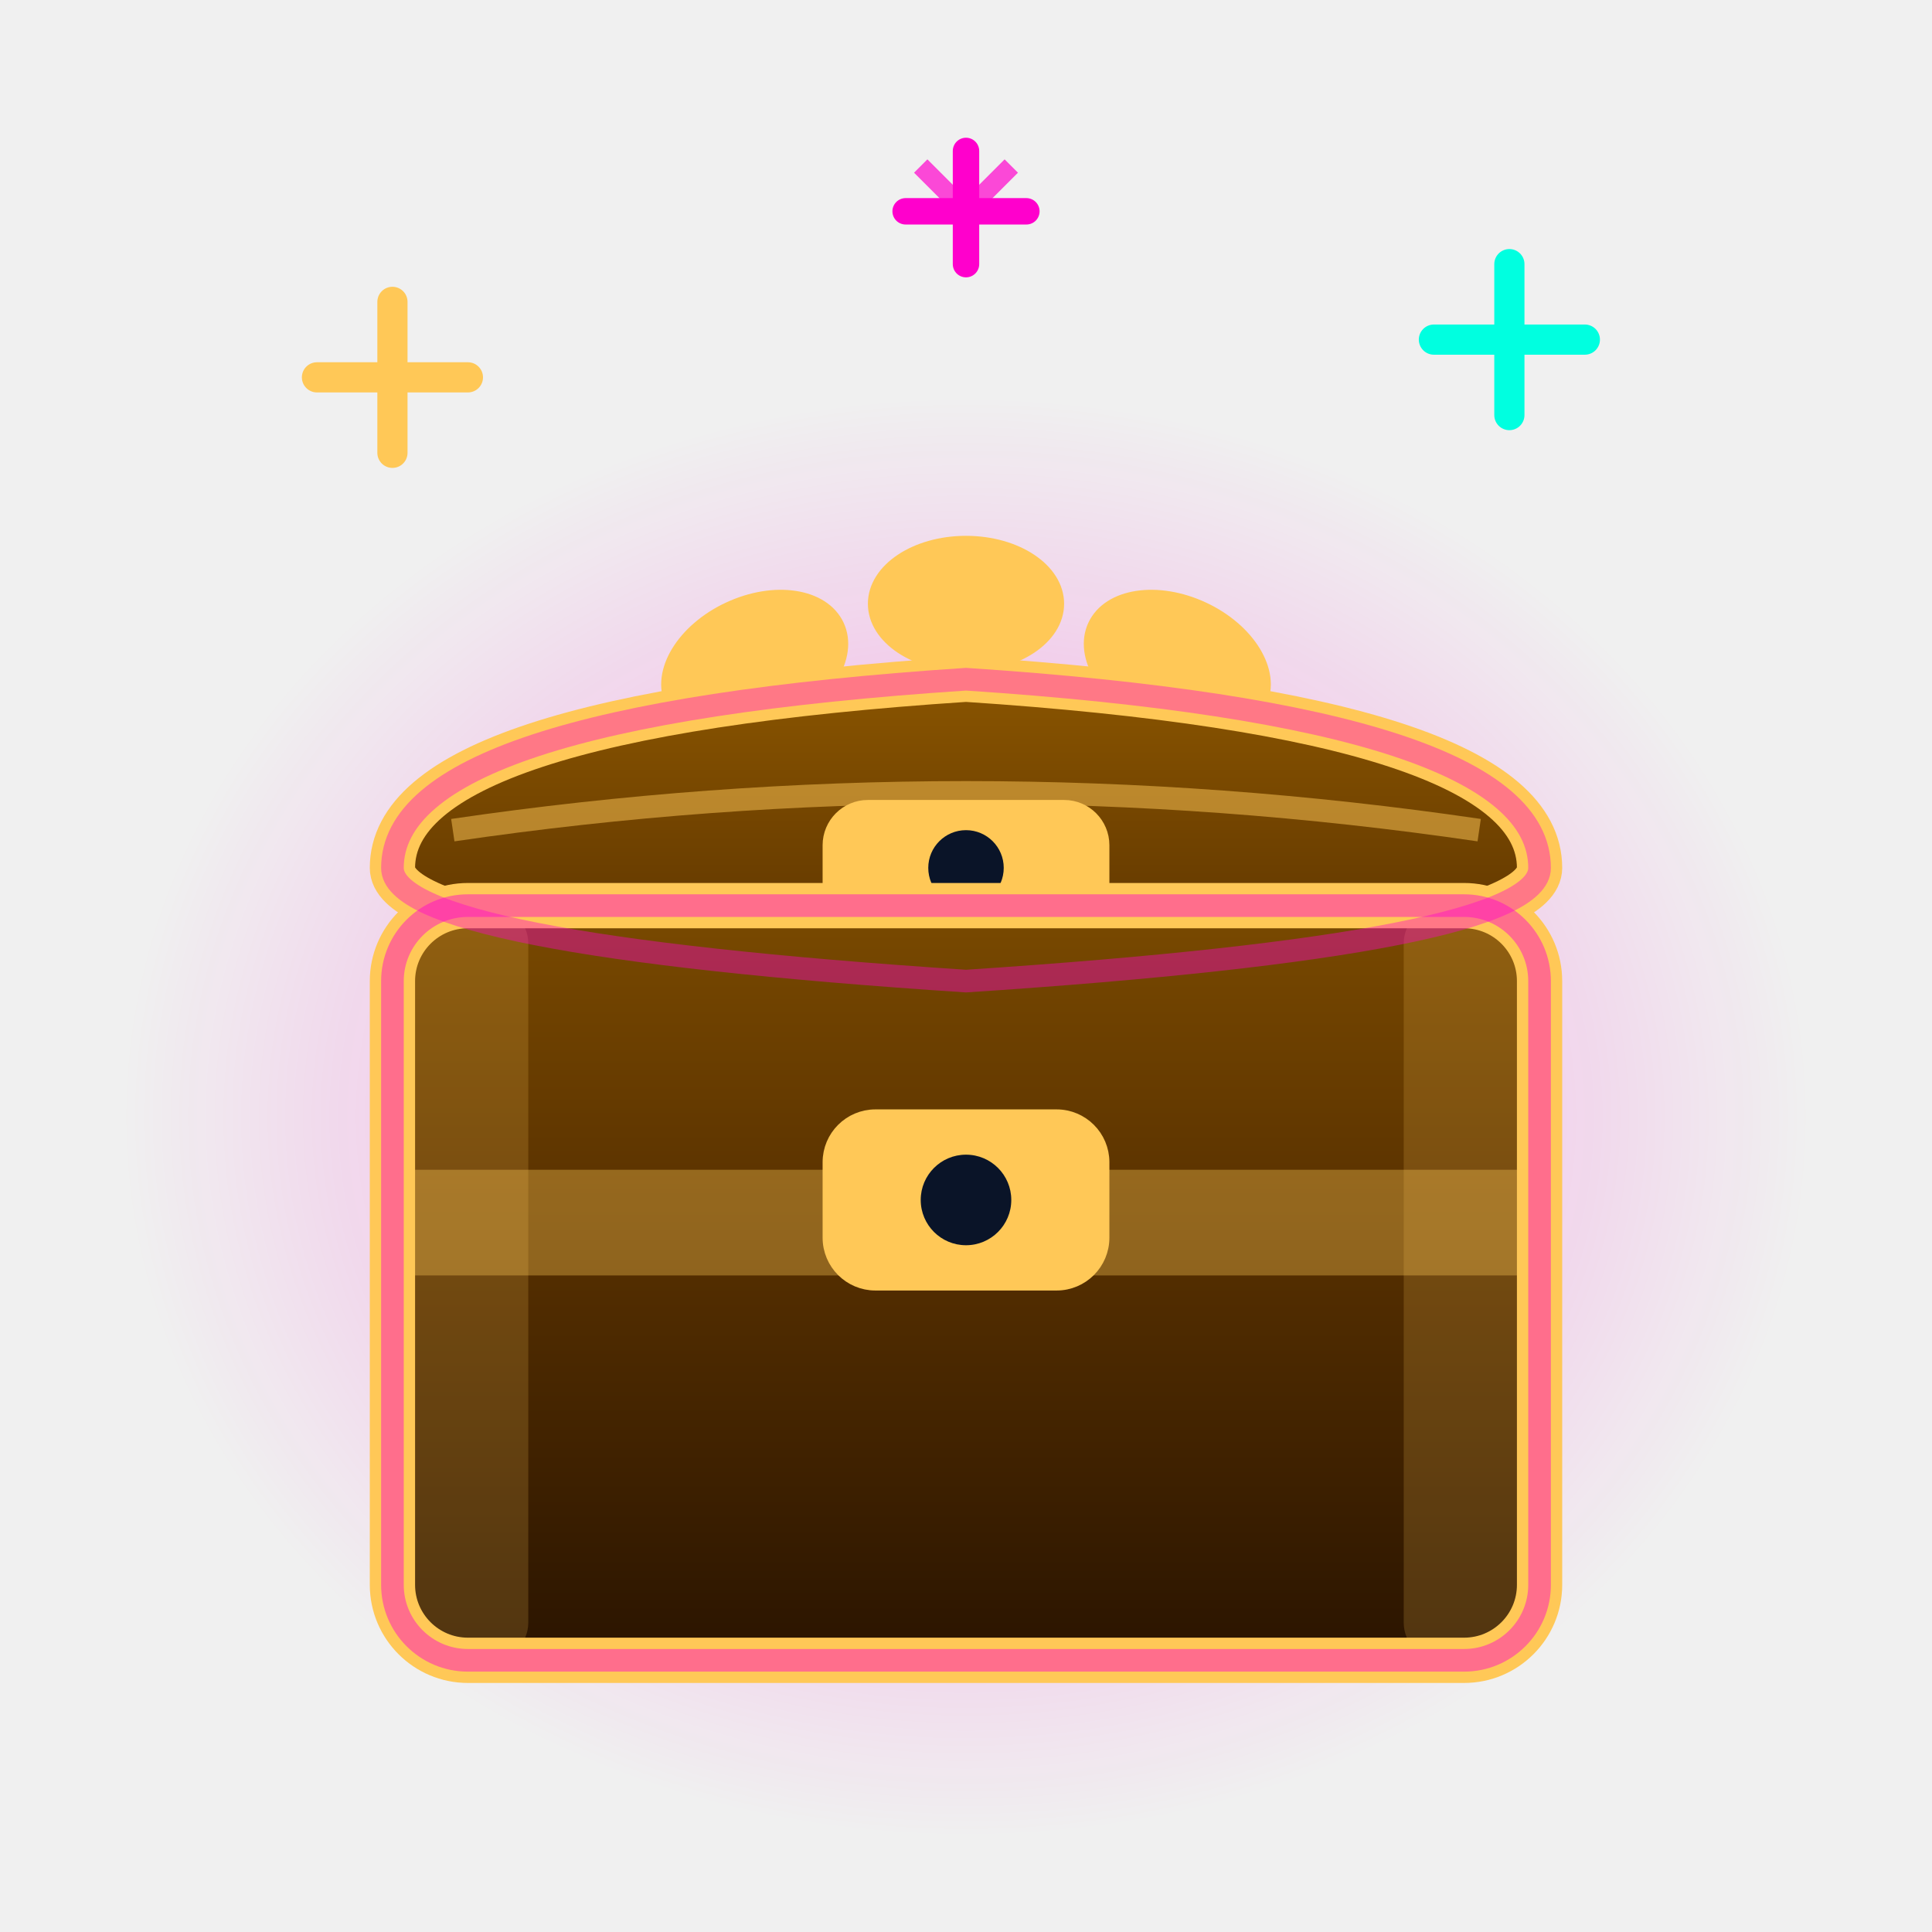
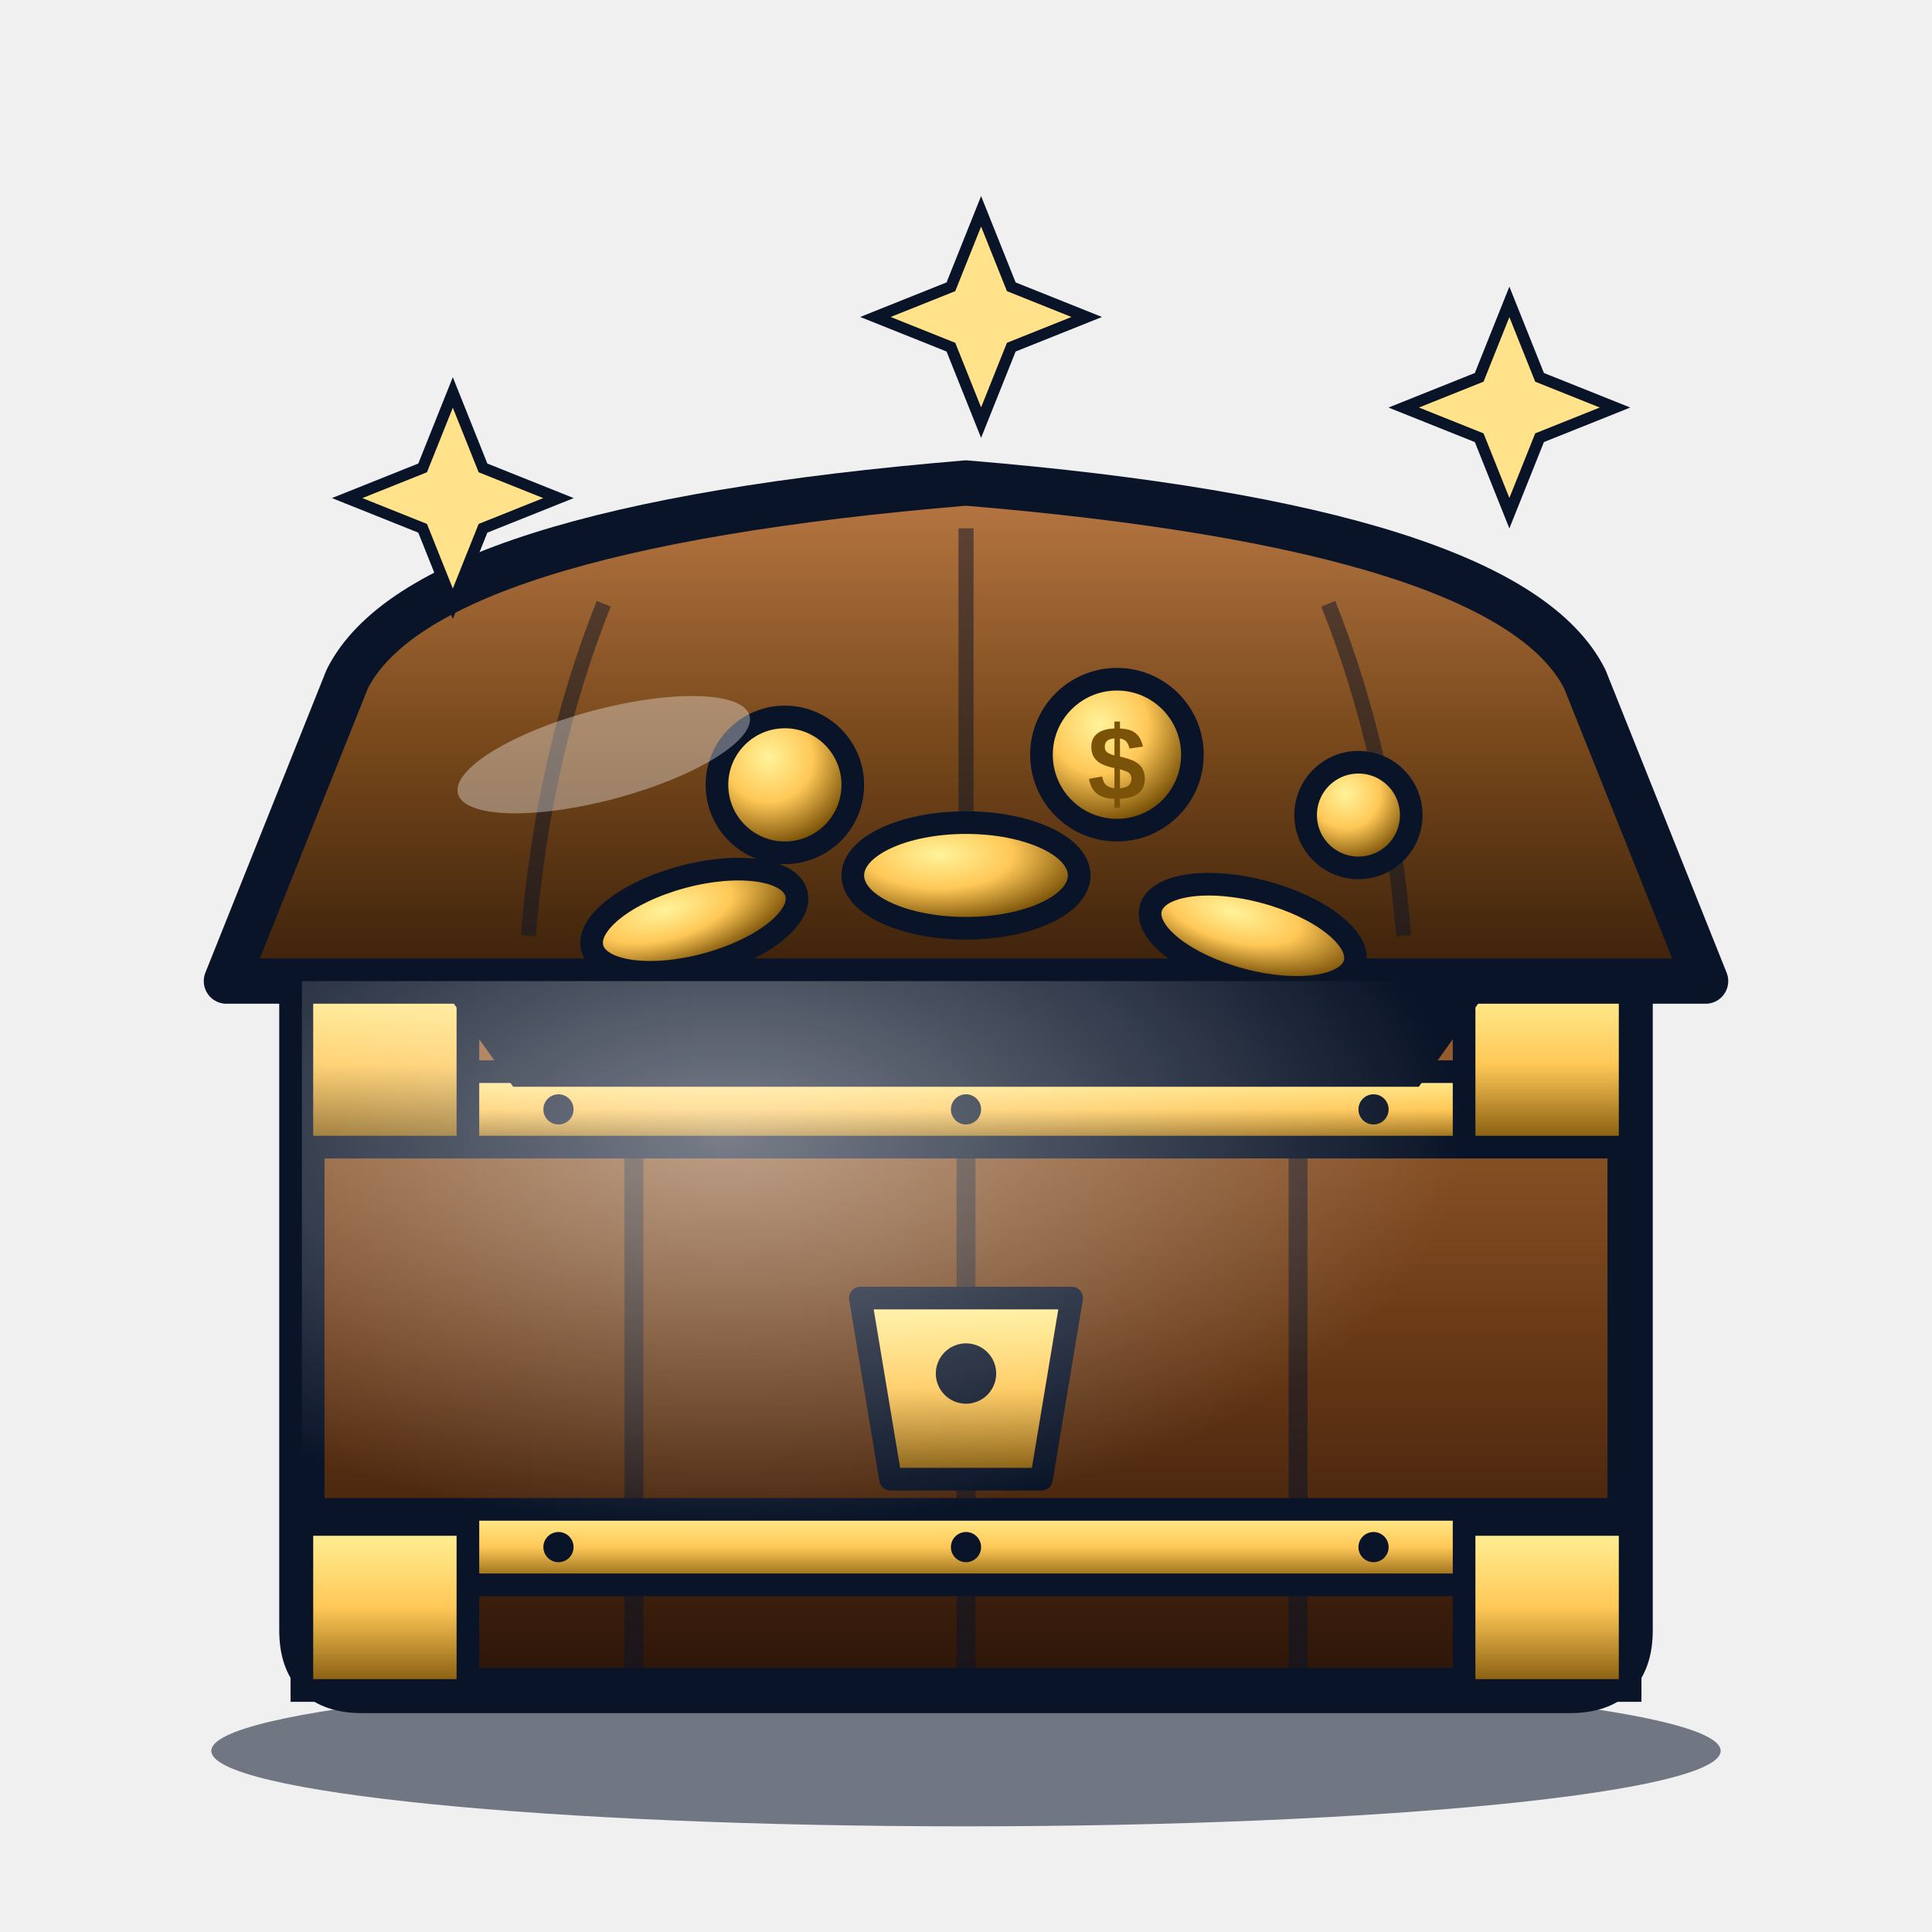
<svg xmlns="http://www.w3.org/2000/svg" viewBox="0 0 256 256" width="256" height="256">
  <defs>
-     <radialGradient id="glowB" cx="50%" cy="50%" r="50%">
-       <stop offset="0%" stop-color="#ffc857" stop-opacity="0.4" />
-       <stop offset="60%" stop-color="#ff00cc" stop-opacity="0.15" />
-       <stop offset="100%" stop-color="#ff00cc" stop-opacity="0" />
+     <linearGradient id="bBwood" x1="0" y1="0" x2="0" y2="1">
+       <stop offset="0" stop-color="#a06432" />
+       <stop offset="0.5" stop-color="#6a3a16" />
+       <stop offset="1" stop-color="#2a1408" />
+     </linearGradient>
+     <linearGradient id="bBwood2" x1="0" y1="0" x2="0" y2="1">
+       <stop offset="0" stop-color="#b97844" />
+       <stop offset="0.5" stop-color="#7a4a1c" />
+       <stop offset="1" stop-color="#3a200a" />
+     </linearGradient>
+     <linearGradient id="bBg" x1="0" y1="0" x2="0" y2="1">
+       <stop offset="0" stop-color="#fff39a" />
+       <stop offset="0.5" stop-color="#ffc857" />
+       <stop offset="1" stop-color="#7a5208" />
+     </linearGradient>
+     <radialGradient id="bBcoin" cx="38%" cy="30%" r="65%">
+       <stop offset="0" stop-color="#fff39a" />
+       <stop offset="0.5" stop-color="#ffc857" />
+       <stop offset="1" stop-color="#7a5208" />
    </radialGradient>
-     <linearGradient id="chest" x1="0%" y1="0%" x2="0%" y2="100%">
-       <stop offset="0%" stop-color="#7a4a00" />
-       <stop offset="40%" stop-color="#5a3200" />
-       <stop offset="100%" stop-color="#2a1400" />
-     </linearGradient>
-     <linearGradient id="lid" x1="0%" y1="0%" x2="0%" y2="100%">
-       <stop offset="0%" stop-color="#8a5500" />
-       <stop offset="100%" stop-color="#5a3200" />
-     </linearGradient>
+     <radialGradient id="hlB" cx="32%" cy="22%" r="55%">
+       <stop offset="0" stop-color="#ffffff" stop-opacity="0.45" />
+       <stop offset="1" stop-color="#ffffff" stop-opacity="0" />
+     </radialGradient>
  </defs>
-   <ellipse cx="128" cy="148" rx="112" ry="95" fill="url(#glowB)" />
-   <line x1="52" y1="60" x2="52" y2="40" stroke="#ffc857" stroke-width="4" stroke-linecap="round" />
-   <line x1="42" y1="50" x2="62" y2="50" stroke="#ffc857" stroke-width="4" stroke-linecap="round" />
-   <line x1="200" y1="55" x2="200" y2="35" stroke="#00ffe0" stroke-width="4" stroke-linecap="round" />
-   <line x1="190" y1="45" x2="210" y2="45" stroke="#00ffe0" stroke-width="4" stroke-linecap="round" />
-   <line x1="128" y1="35" x2="128" y2="20" stroke="#ff00cc" stroke-width="3.5" stroke-linecap="round" />
-   <line x1="120" y1="28" x2="136" y2="28" stroke="#ff00cc" stroke-width="3.5" stroke-linecap="round" />
-   <line x1="122" y1="22" x2="127" y2="27" stroke="#ff00cc" stroke-width="2.5" opacity="0.7" />
-   <line x1="134" y1="22" x2="129" y2="27" stroke="#ff00cc" stroke-width="2.5" opacity="0.7" />
-   <ellipse cx="100" cy="88" rx="12" ry="8" fill="#ffc857" stroke="#ffc857" stroke-width="2" transform="rotate(-25,100,88)" />
-   <ellipse cx="128" cy="80" rx="12" ry="8" fill="#ffc857" stroke="#ffc857" stroke-width="2" />
-   <ellipse cx="156" cy="88" rx="12" ry="8" fill="#ffc857" stroke="#ffc857" stroke-width="2" transform="rotate(25,156,88)" />
-   <path d="M52 115 Q52 95 128 90 Q204 95 204 115 Q204 125 128 130 Q52 125 52 115 Z" fill="url(#lid)" stroke="#ffc857" stroke-width="6" stroke-linejoin="round" />
-   <path d="M60 110 Q128 100 196 110" fill="none" stroke="#ffc857" stroke-width="3" opacity="0.5" />
-   <rect x="110" y="107" width="36" height="16" rx="5" fill="#ffc857" stroke="#ffc857" stroke-width="2" />
-   <circle cx="128" cy="115" r="5" fill="#0a1428" />
-   <rect x="52" y="120" width="152" height="100" rx="10" fill="url(#chest)" stroke="#ffc857" stroke-width="6" />
-   <rect x="52" y="155" width="152" height="14" rx="2" fill="#ffc857" opacity="0.35" />
-   <rect x="110" y="148" width="36" height="22" rx="6" fill="#ffc857" stroke="#ffc857" stroke-width="2" />
-   <circle cx="128" cy="159" r="6" fill="#0a1428" />
-   <rect x="52" y="120" width="18" height="100" rx="5" fill="#ffc857" opacity="0.18" />
-   <rect x="186" y="120" width="18" height="100" rx="5" fill="#ffc857" opacity="0.18" />
-   <rect x="52" y="120" width="152" height="100" rx="10" fill="none" stroke="#ff00cc" stroke-width="3" opacity="0.45" />
-   <path d="M52 115 Q52 95 128 90 Q204 95 204 115 Q204 125 128 130 Q52 125 52 115 Z" fill="none" stroke="#ff00cc" stroke-width="3" opacity="0.4" />
+   <ellipse cx="128" cy="232" rx="100" ry="10" fill="#0a1428" opacity="0.55" />
+   <path d="M40 130 L216 130 L216 216 Q216 224 208 224 L48 224 Q40 224 40 216 Z" fill="url(#bBwood)" stroke="#0a1428" stroke-width="6" stroke-linejoin="round" />
+   <g fill="none" stroke="#0a1428" stroke-width="2.5" opacity="0.55">
+     <line x1="84" y1="134" x2="84" y2="222" />
+     <line x1="128" y1="134" x2="128" y2="222" />
+     <line x1="172" y1="134" x2="172" y2="222" />
+   </g>
+   <rect x="40" y="142" width="176" height="10" fill="url(#bBg)" stroke="#0a1428" stroke-width="3" />
+   <rect x="40" y="200" width="176" height="10" fill="url(#bBg)" stroke="#0a1428" stroke-width="3" />
+   <g fill="url(#bBg)" stroke="#0a1428" stroke-width="3">
+     <rect x="40" y="130" width="22" height="22" />
+     <rect x="194" y="130" width="22" height="22" />
+     <rect x="40" y="202" width="22" height="22" />
+     <rect x="194" y="202" width="22" height="22" />
+   </g>
+   <g fill="#0a1428">
+     <circle cx="74" cy="147" r="2" />
+     <circle cx="128" cy="147" r="2" />
+     <circle cx="182" cy="147" r="2" />
+     <circle cx="74" cy="205" r="2" />
+     <circle cx="128" cy="205" r="2" />
+     <circle cx="182" cy="205" r="2" />
+   </g>
+   <path d="M114 172 L142 172 L138 196 L118 196 Z" fill="url(#bBg)" stroke="#0a1428" stroke-width="3" stroke-linejoin="round" />
+   <circle cx="128" cy="182" r="4" fill="#0a1428" />
+   <path d="M30 130 L226 130 L210 90 Q200 70 128 64 Q56 70 46 90 Z" fill="url(#bBwood2)" stroke="#0a1428" stroke-width="6" stroke-linejoin="round" />
+   <path d="M30 130 L226 130" stroke="url(#bBg)" stroke-width="8" />
+   <path d="M30 130 L226 130" stroke="#0a1428" stroke-width="3" />
+   <g fill="none" stroke="#0a1428" stroke-width="2" opacity="0.5">
+     <path d="M70 124 Q72 100 80 80" />
+     <path d="M128 122 Q128 96 128 70" />
+     <path d="M186 124 Q184 100 176 80" />
+   </g>
+   <path d="M58 130 L198 130 L188 144 L68 144 Z" fill="#0a1428" />
+   <g stroke="#0a1428" stroke-width="3">
+     <ellipse cx="92" cy="122" rx="14" ry="6" fill="url(#bBcoin)" transform="rotate(-15 92 122)" />
+     <ellipse cx="128" cy="116" rx="15" ry="7" fill="url(#bBcoin)" />
+     <ellipse cx="166" cy="124" rx="14" ry="6" fill="url(#bBcoin)" transform="rotate(15 166 124)" />
+     <circle cx="104" cy="104" r="9" fill="url(#bBcoin)" />
+     <circle cx="148" cy="100" r="10" fill="url(#bBcoin)" />
+     <circle cx="180" cy="108" r="7" fill="url(#bBcoin)" />
+   </g>
+   <text x="148" y="106" text-anchor="middle" font-family="Arial,sans-serif" font-size="14" font-weight="bold" fill="#7a5208">$</text>
+   <g fill="#ffe28a" stroke="#0a1428" stroke-width="1.5">
+     <polygon points="60,52 64,62 74,66 64,70 60,80 56,70 46,66 56,62" />
+     <polygon points="200,40 204,50 214,54 204,58 200,68 196,58 186,54 196,50" />
+     <polygon points="130,28 134,38 144,42 134,46 130,56 126,46 116,42 126,38" />
+   </g>
+   <path d="M40 130 L216 130 L216 216 Q216 224 208 224 L48 224 Q40 224 40 216 Z" fill="url(#hlB)" />
+   <ellipse cx="80" cy="100" rx="20" ry="6" fill="#ffffff" opacity="0.35" transform="rotate(-15 80 100)" />
</svg>
